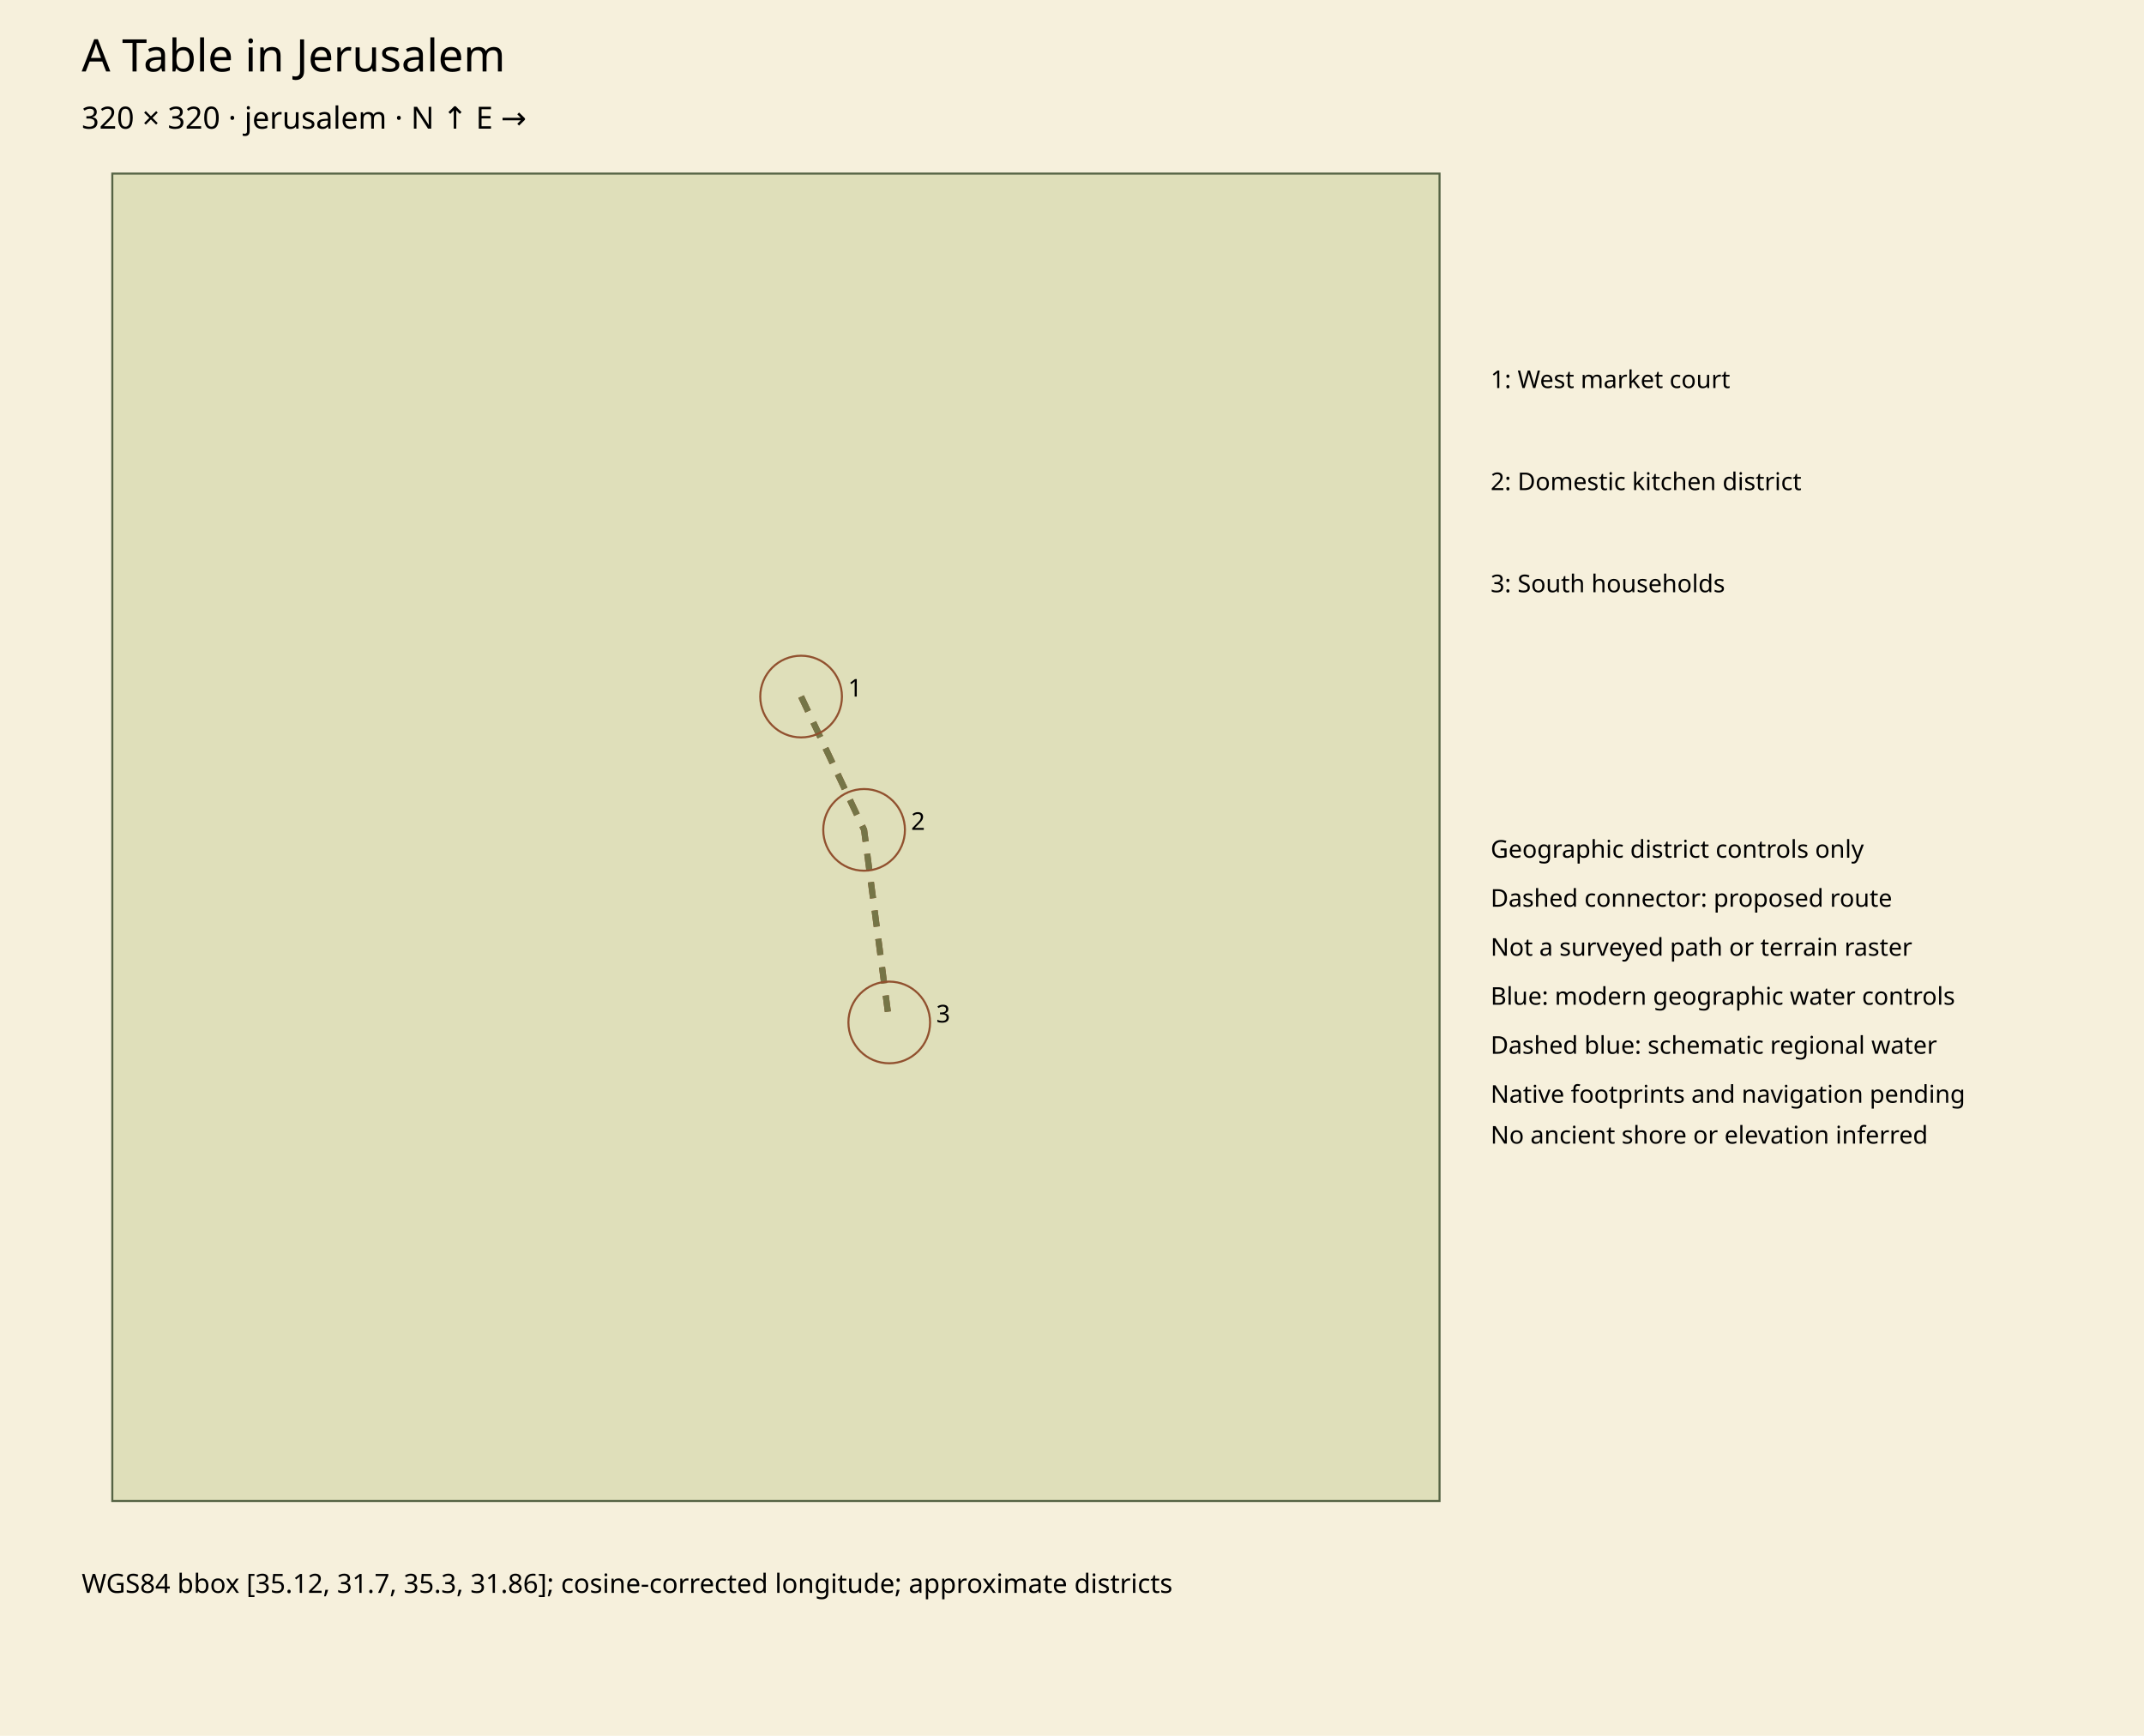
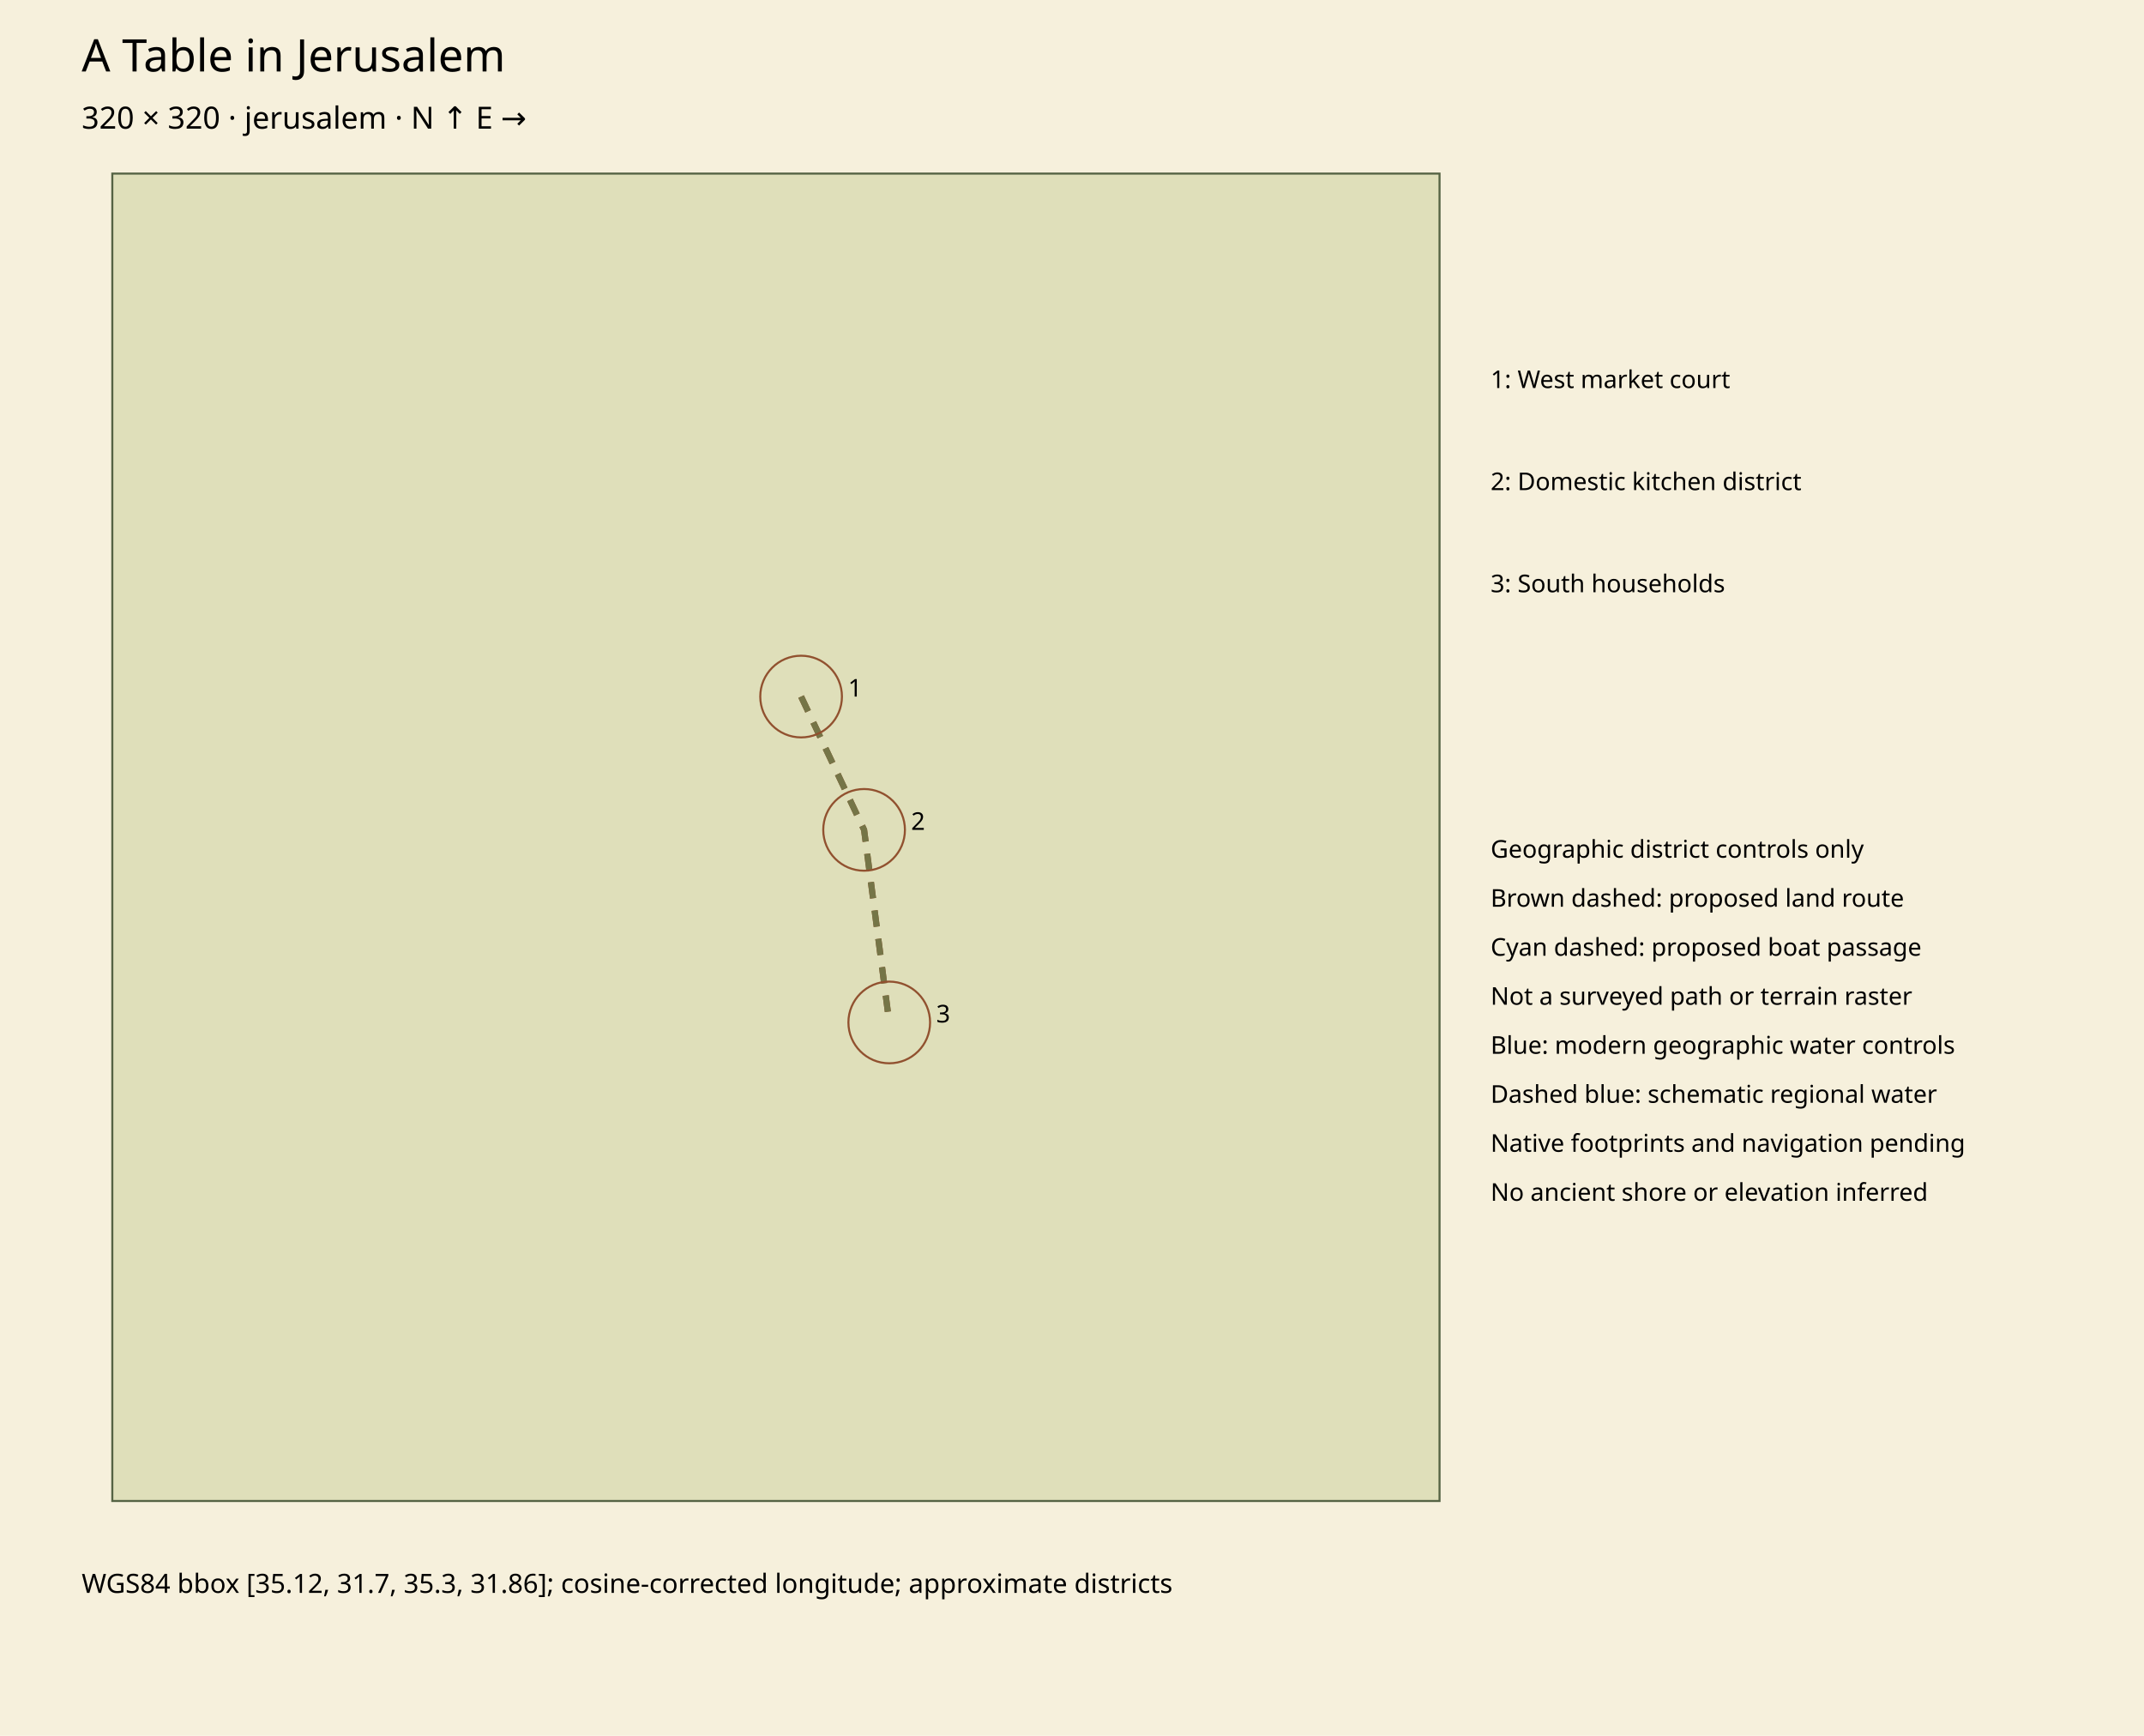
<svg xmlns="http://www.w3.org/2000/svg" viewBox="0 0 1050 850" role="img" aria-label="A Table in Jerusalem geographic districts">
  <rect width="1050" height="850" fill="#f6f0dc" />
  <rect x="55" y="85" width="650" height="650" fill="#dfdfba" stroke="#556344" />
  <text x="40" y="35" font-family="sans-serif" font-size="22">A Table in Jerusalem</text>
  <text x="40" y="63" font-family="sans-serif" font-size="15">320 × 320 · jerusalem · N ↑ E →</text>
  <polyline data-corridor="main" points="392.33,341.09 423.18,406.37 435.50,500.67" fill="none" stroke="#91512f" stroke-width="3" stroke-dasharray="8 6" />
  <polyline data-corridor="relief" points="392.33,341.09 423.18,406.37 435.50,500.67" fill="none" stroke="#757547" stroke-width="3" stroke-dasharray="8 6" />
  <circle cx="392.33" cy="341.09" r="20" fill="none" stroke="#91512f" />
  <text x="415.33" y="341.09" font-family="sans-serif">1</text>
  <text x="730" y="190" font-family="sans-serif" font-size="12">1: West market court</text>
  <circle cx="423.18" cy="406.37" r="20" fill="none" stroke="#91512f" />
  <text x="446.18" y="406.37" font-family="sans-serif">2</text>
  <text x="730" y="240" font-family="sans-serif" font-size="12">2: Domestic kitchen district</text>
  <circle cx="435.50" cy="500.67" r="20" fill="none" stroke="#91512f" />
  <text x="458.50" y="500.67" font-family="sans-serif">3</text>
  <text x="730" y="290" font-family="sans-serif" font-size="12">3: South households</text>
  <text x="730" y="420" font-family="sans-serif" font-size="12">Geographic district controls only</text>
-   <text x="730" y="444" font-family="sans-serif" font-size="12">Dashed connector: proposed route</text>
-   <text x="730" y="468" font-family="sans-serif" font-size="12">Not a surveyed path or terrain raster</text>
-   <text x="730" y="492" font-family="sans-serif" font-size="12">Blue: modern geographic water controls</text>
-   <text x="730" y="516" font-family="sans-serif" font-size="12">Dashed blue: schematic regional water</text>
-   <text x="730" y="540" font-family="sans-serif" font-size="12">Native footprints and navigation pending</text>
-   <text x="730" y="560" font-family="sans-serif" font-size="12">No ancient shore or elevation inferred</text>
+   <text x="730" y="444" font-family="sans-serif" font-size="12">Brown dashed: proposed land route</text>
+   <text x="730" y="468" font-family="sans-serif" font-size="12">Cyan dashed: proposed boat passage</text>
+   <text x="730" y="492" font-family="sans-serif" font-size="12">Not a surveyed path or terrain raster</text>
+   <text x="730" y="516" font-family="sans-serif" font-size="12">Blue: modern geographic water controls</text>
+   <text x="730" y="540" font-family="sans-serif" font-size="12">Dashed blue: schematic regional water</text>
+   <text x="730" y="564" font-family="sans-serif" font-size="12">Native footprints and navigation pending</text>
+   <text x="730" y="588" font-family="sans-serif" font-size="12">No ancient shore or elevation inferred</text>
  <text x="40" y="780" font-family="sans-serif" font-size="13">WGS84 bbox [35.12, 31.7, 35.3, 31.86]; cosine-corrected longitude; approximate districts</text>
</svg>
